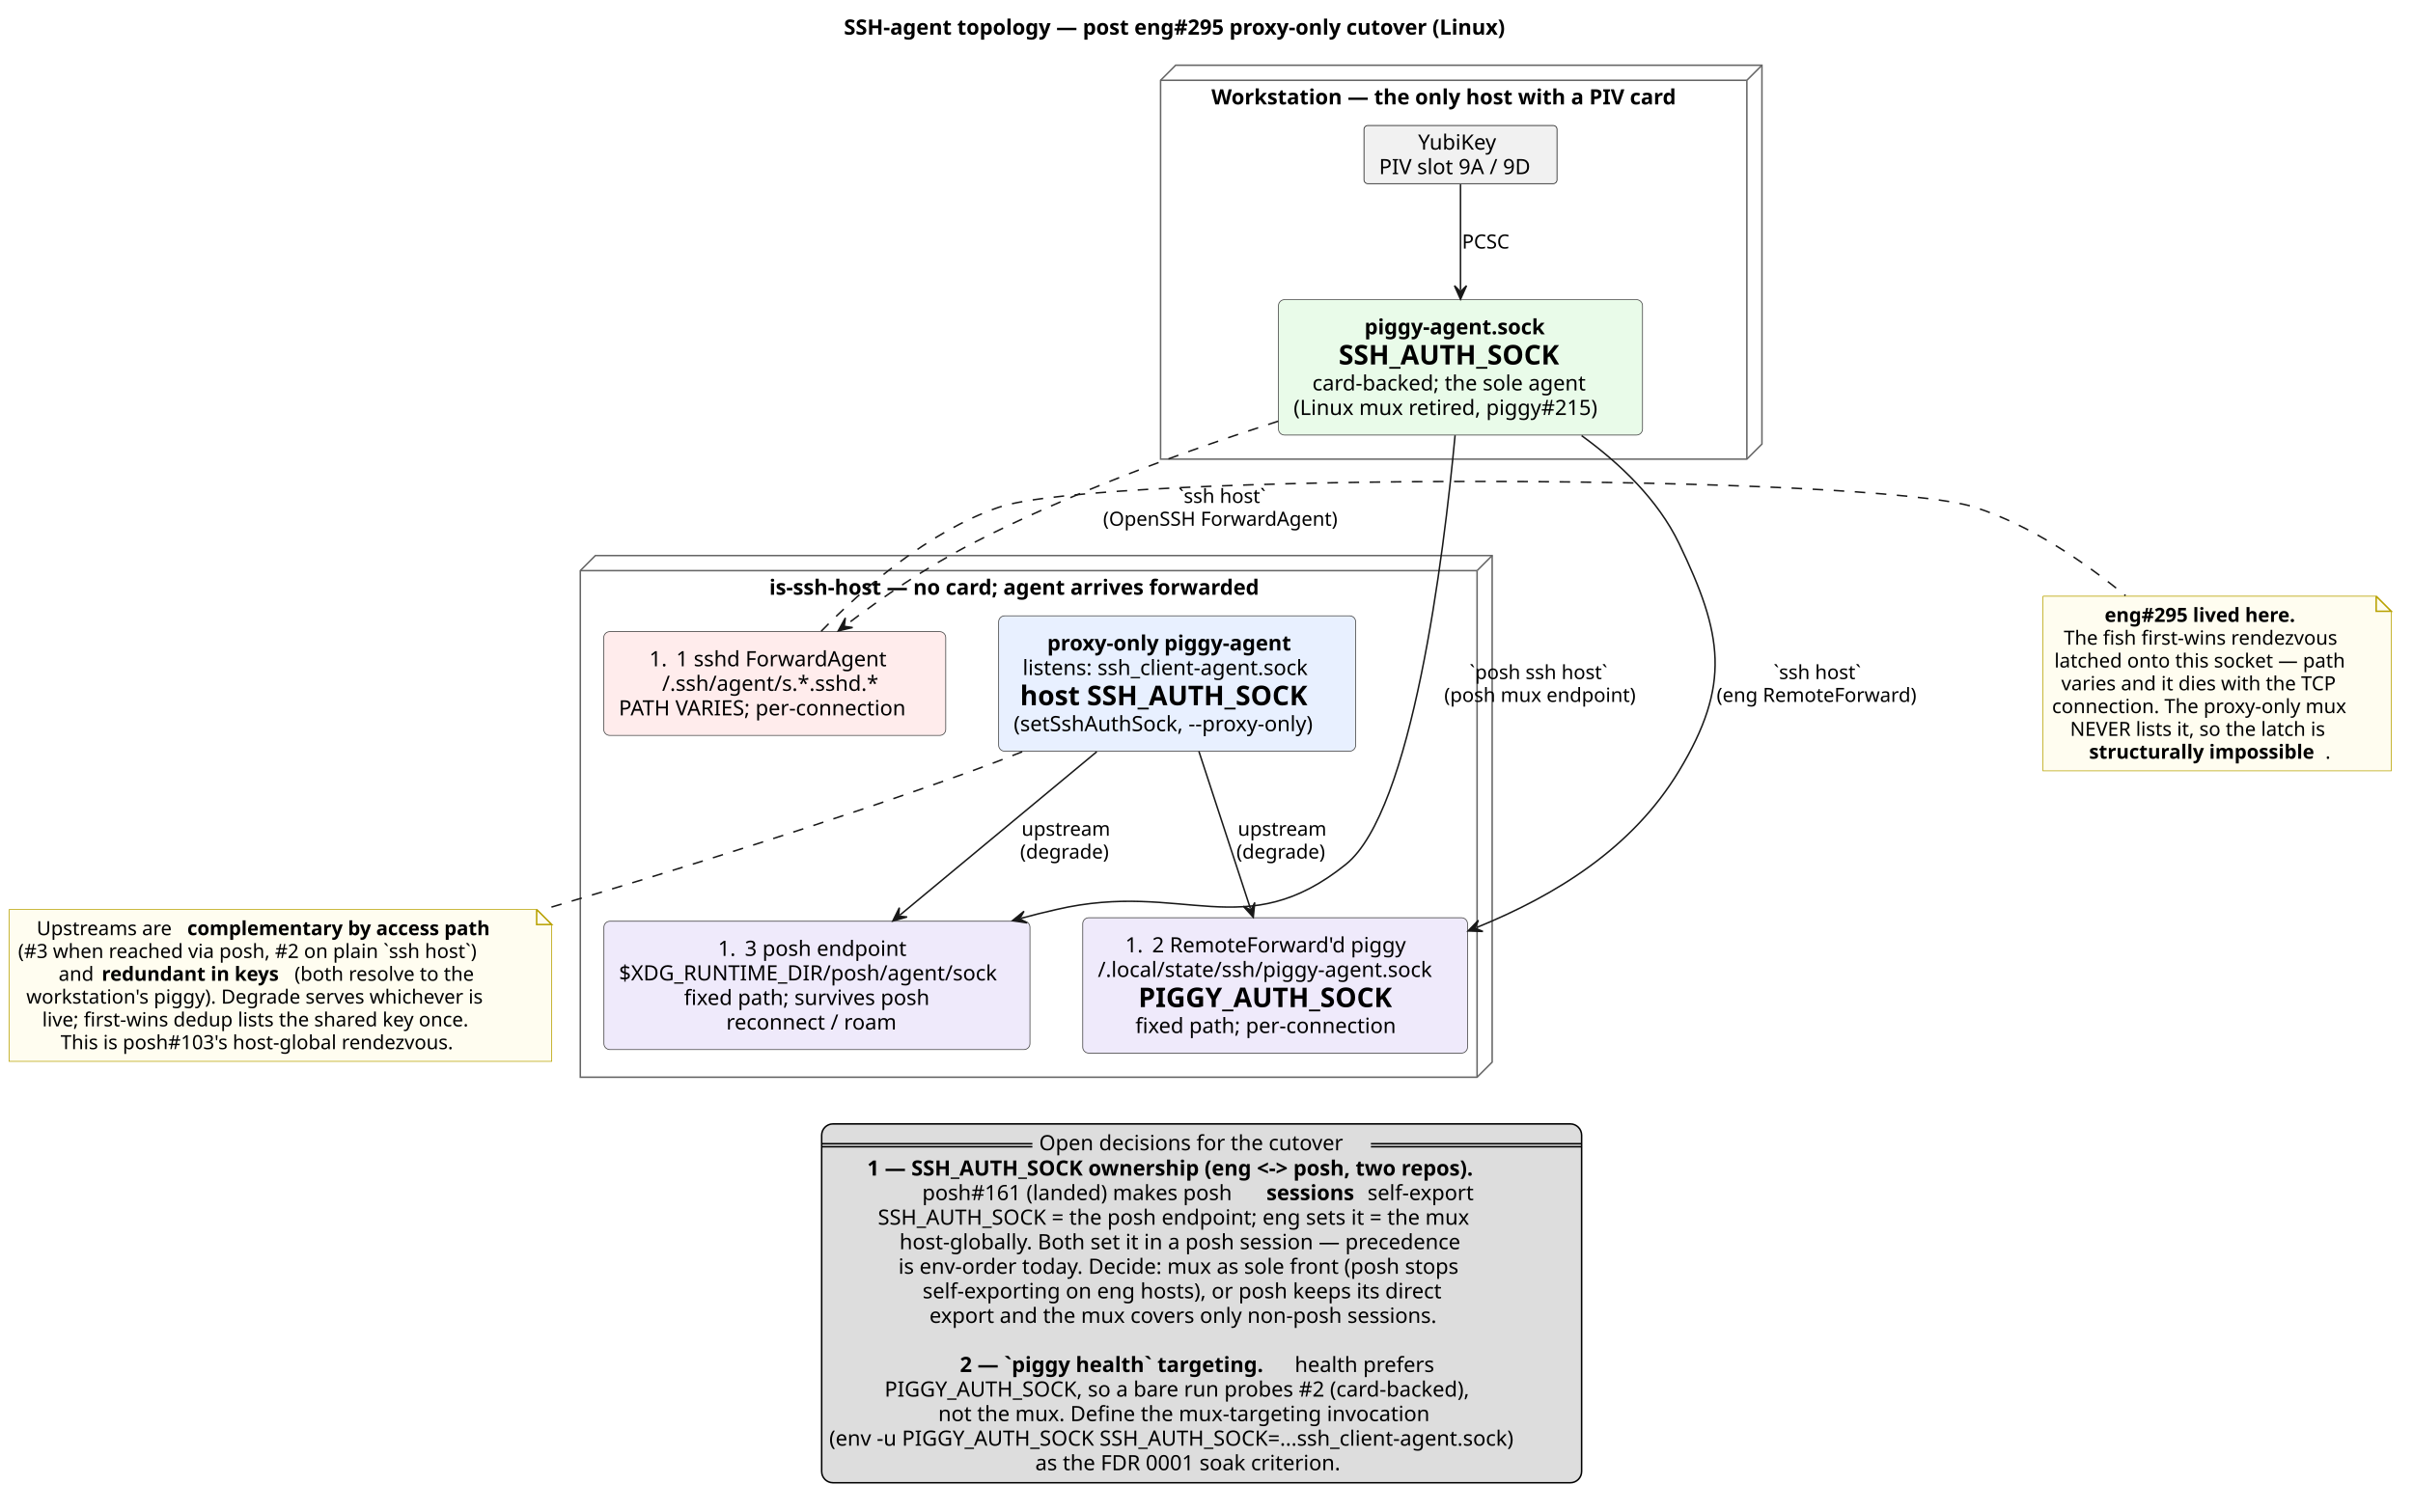
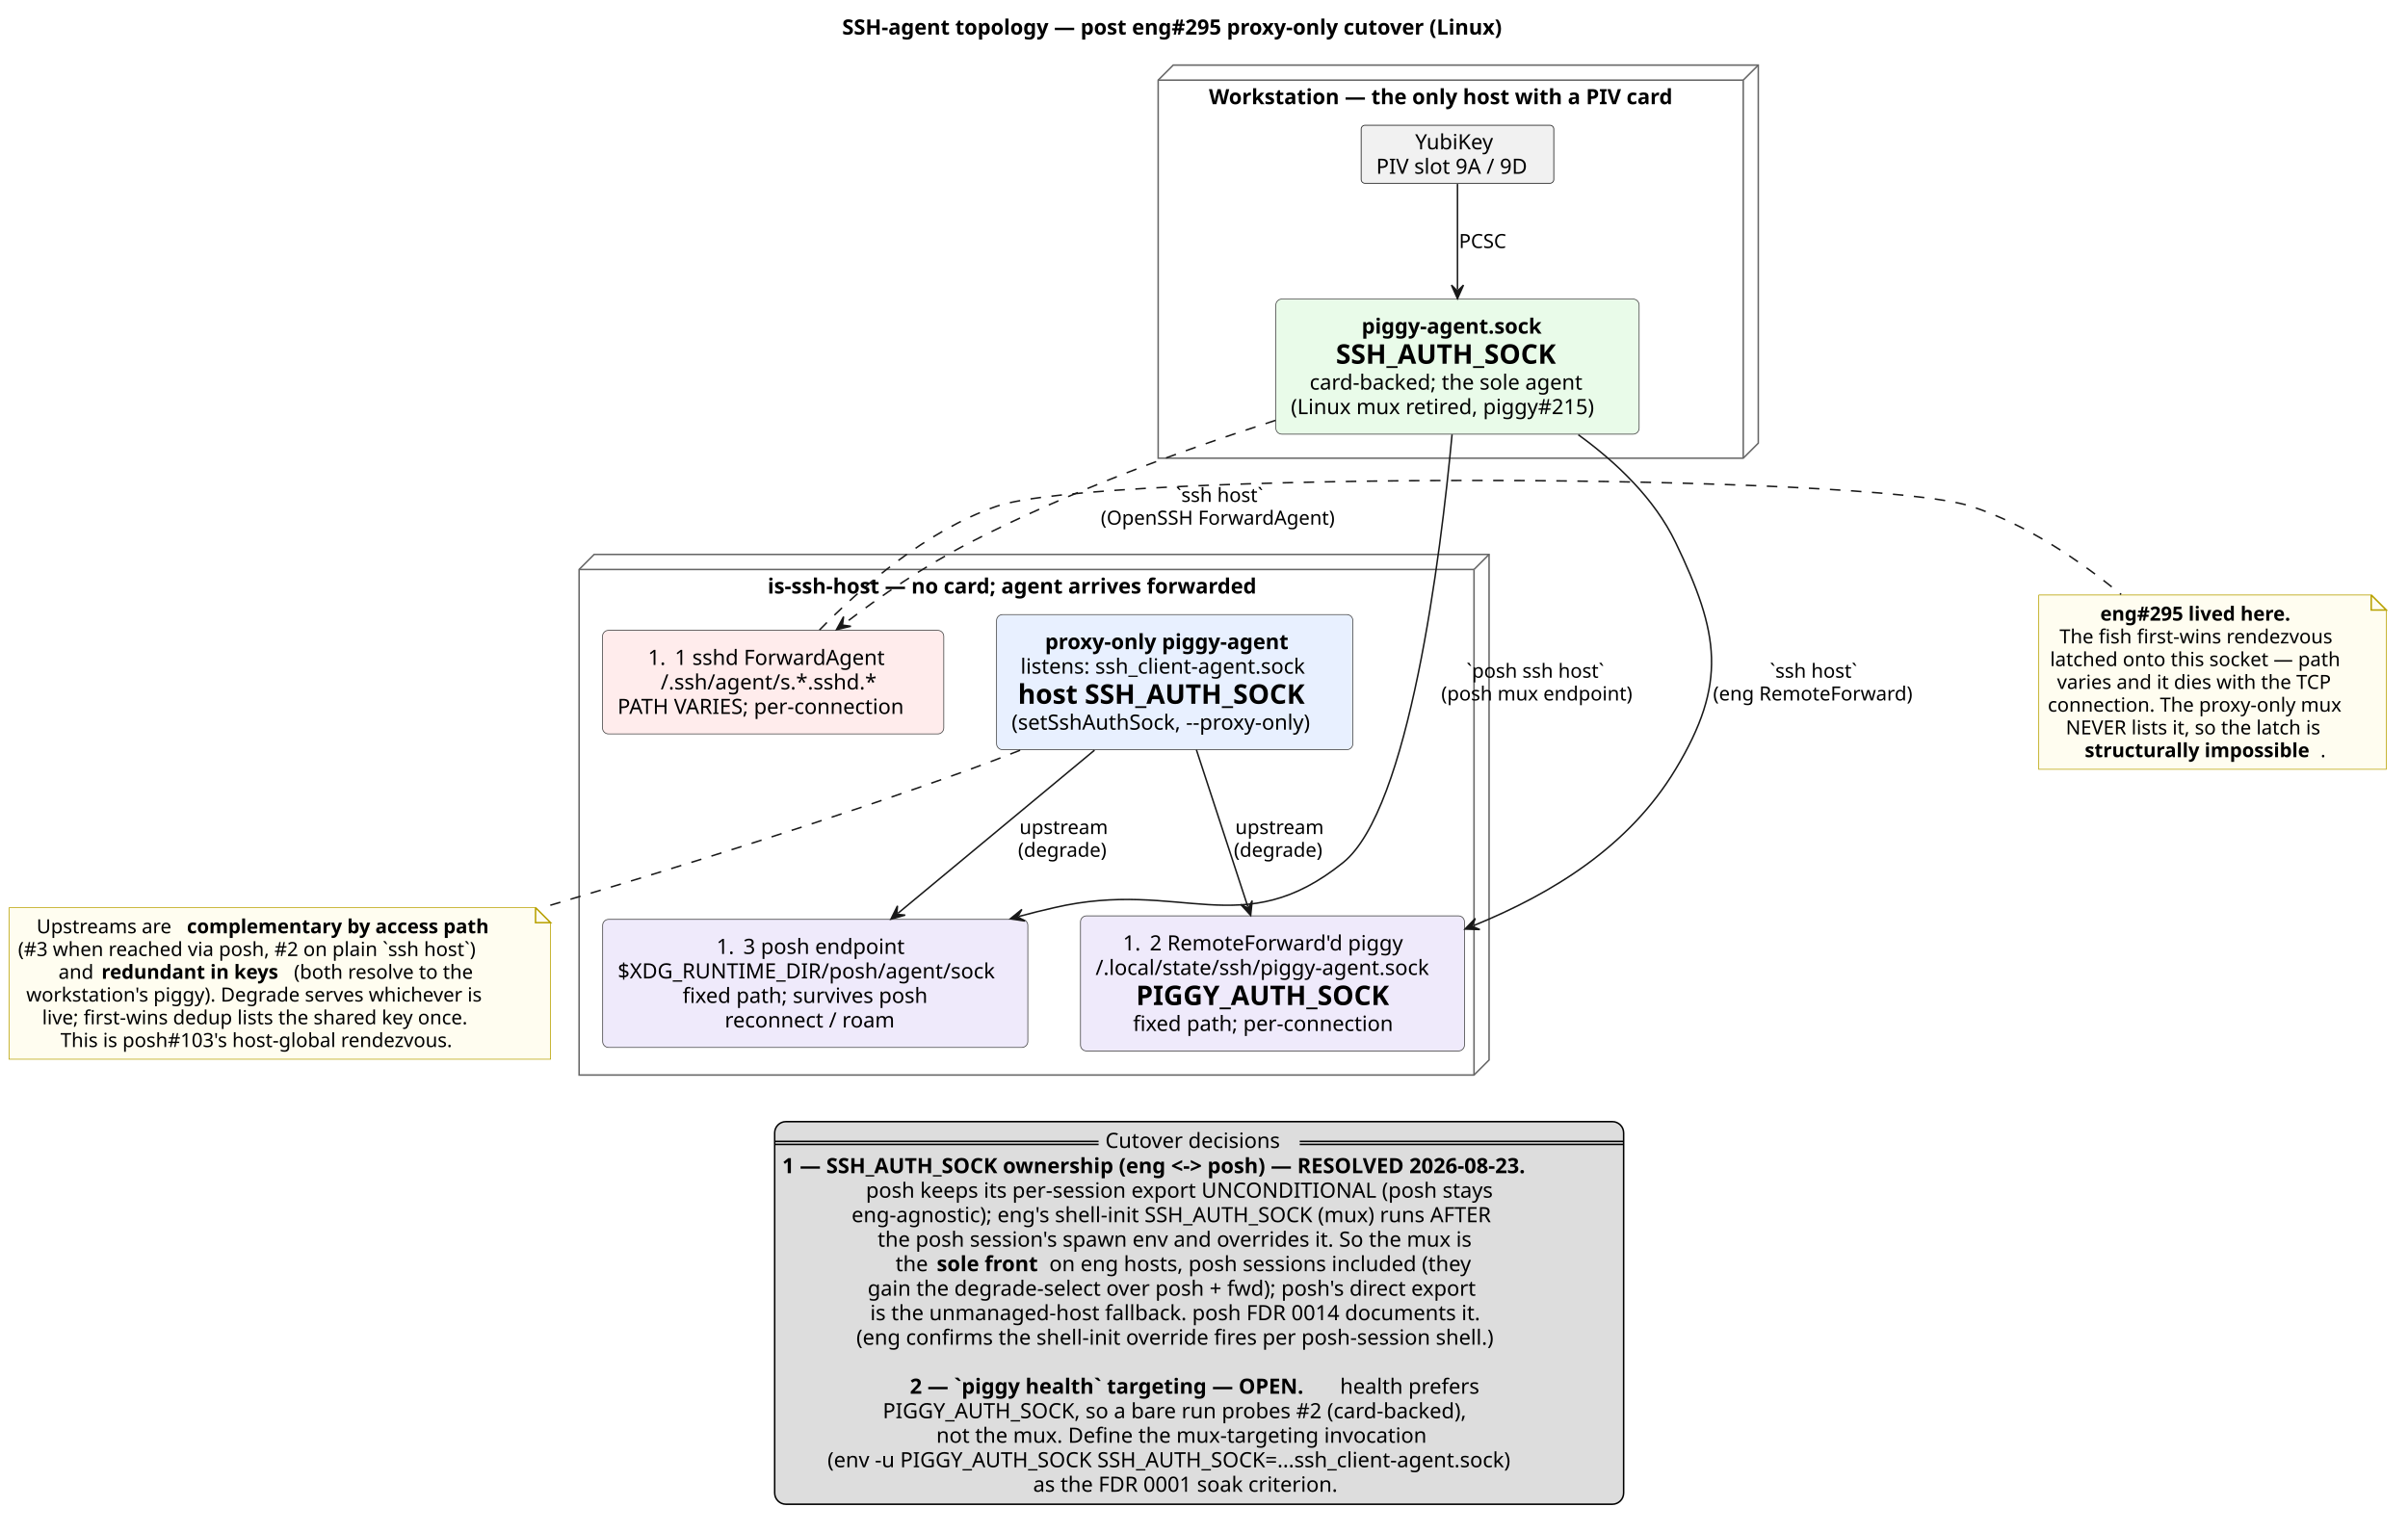
- <svg xmlns="http://www.w3.org/2000/svg" contentStyleType="text/css" data-diagram-type="DESCRIPTION" height="1003px" preserveAspectRatio="none" style="width:1601px;height:1003px;background:#FFFFFF;" version="1.1" viewBox="0 0 1601 1003" width="1601px" zoomAndPan="magnify">
+ <svg xmlns="http://www.w3.org/2000/svg" contentStyleType="text/css" data-diagram-type="DESCRIPTION" height="1019px" preserveAspectRatio="none" style="width:1601px;height:1019px;background:#FFFFFF;" version="1.1" viewBox="0 0 1601 1019" width="1601px" zoomAndPan="magnify">
  <defs />
  <g>
    <g class="title" data-source-line="8">
      <text fill="#000000" font-family="sans-serif" font-size="14" font-weight="700" lengthAdjust="spacing" textLength="474.694" x="559.931" y="22.995">SSH-agent topology — post eng#295 proxy-only cutover (Linux)</text>
    </g>
    <g class="cluster" data-qualified-name="ws" data-source-line="22" id="ent0002">
      <polygon fill="none" points="770.03,53.297,780.03,43.297,1169.03,43.297,1169.03,294.727,1159.03,304.727,770.03,304.727,770.03,53.297" style="stroke:#666666;stroke-width:1;" />
      <line style="stroke:#666666;stroke-width:1;" x1="1159.03" x2="1169.03" y1="53.297" y2="43.297" />
      <line style="stroke:#666666;stroke-width:1;" x1="770.03" x2="1159.03" y1="53.297" y2="53.297" />
      <line style="stroke:#666666;stroke-width:1;" x1="1159.03" x2="1159.03" y1="53.297" y2="304.727" />
      <text fill="#000000" font-family="sans-serif" font-size="14" font-weight="700" lengthAdjust="spacing" textLength="323.524" x="803.768" y="69.292">Workstation — the only host with a PIV card</text>
    </g>
    <g class="cluster" data-qualified-name="host" data-source-line="28" id="ent0006">
      <polygon fill="none" points="385.03,378.727,395.03,368.727,990.03,368.727,990.03,704.937,980.03,714.937,385.03,714.937,385.03,378.727" style="stroke:#666666;stroke-width:1;" />
      <line style="stroke:#666666;stroke-width:1;" x1="980.03" x2="990.03" y1="378.727" y2="368.727" />
      <line style="stroke:#666666;stroke-width:1;" x1="385.03" x2="980.03" y1="378.727" y2="378.727" />
      <line style="stroke:#666666;stroke-width:1;" x1="980.03" x2="980.03" y1="378.727" y2="714.937" />
      <text fill="#000000" font-family="sans-serif" font-size="14" font-weight="700" lengthAdjust="spacing" textLength="346.281" x="510.389" y="394.722">is-ssh-host — no card; agent arrives forwarded</text>
    </g>
    <g class="entity" data-qualified-name="ws.yk" data-source-line="23" id="ent0003">
      <rect fill="#F1F1F1" height="38.594" rx="2.5" ry="2.5" style="stroke:#181818;stroke-width:0.5;" width="128.076" x="904.99" y="83.297" />
      <text fill="#000000" font-family="sans-serif" font-size="14" lengthAdjust="spacing" textLength="56.28" x="940.888" y="99.292">YubiKey</text>
      <text fill="#000000" font-family="sans-serif" font-size="14" lengthAdjust="spacing" textLength="108.076" x="914.99" y="115.589">PIV slot 9A / 9D</text>
    </g>
    <g class="entity" data-qualified-name="ws.pa" data-source-line="24" id="ent0004">
      <rect fill="#E9FBE9" height="89.844" rx="4" ry="4" style="stroke:#444444;stroke-width:0.5;" width="241.532" x="848.26" y="198.887" />
      <text fill="#000000" font-family="sans-serif" font-size="14" font-weight="700" lengthAdjust="spacing" textLength="127.442" x="905.305" y="221.882">piggy-agent.sock</text>
      <text fill="#000000" font-family="sans-serif" font-size="18" font-weight="700" lengthAdjust="spacing" textLength="161.684" x="888.184" y="241.892">SSH_AUTH_SOCK</text>
      <text fill="#000000" font-family="sans-serif" font-size="14" lengthAdjust="spacing" textLength="196.588" x="870.732" y="259.132">card-backed; the sole agent</text>
      <text fill="#000000" font-family="sans-serif" font-size="14" lengthAdjust="spacing" textLength="221.532" x="858.26" y="275.429">(Linux mux retired, piggy#215)</text>
    </g>
    <g class="entity" data-qualified-name="host.mux" data-source-line="29" id="ent0007">
      <rect fill="#E8F0FF" height="89.844" rx="4" ry="4" style="stroke:#444444;stroke-width:0.5;" width="236.891" x="662.58" y="408.727" />
      <text fill="#000000" font-family="sans-serif" font-size="14" font-weight="700" lengthAdjust="spacing" textLength="172.409" x="694.821" y="431.722">proxy-only piggy-agent</text>
      <text fill="#000000" font-family="sans-serif" font-size="14" lengthAdjust="spacing" textLength="205.03" x="678.51" y="448.019">listens: ssh_client-agent.sock</text>
      <text fill="#000000" font-family="sans-serif" font-size="18" font-weight="700" lengthAdjust="spacing" textLength="208.512" x="676.769" y="468.029">host SSH_AUTH_SOCK</text>
      <text fill="#000000" font-family="sans-serif" font-size="14" lengthAdjust="spacing" textLength="216.891" x="672.58" y="485.269">(setSshAuthSock, --proxy-only)</text>
    </g>
    <g class="entity" data-qualified-name="host.posh" data-source-line="31" id="ent0008">
      <rect fill="#EFEAFB" height="85.188" rx="4" ry="4" style="stroke:#444444;stroke-width:0.5;" width="282.691" x="400.68" y="611.417" />
      <text fill="#000000" font-family="sans-serif" font-size="14" lengthAdjust="spacing" textLength="13.357" x="476.37" y="634.412">1.</text>
      <text fill="#000000" font-family="sans-serif" font-size="14" lengthAdjust="spacing" textLength="113.504" x="494.178" y="634.412">3 posh endpoint</text>
      <text fill="#000000" font-family="sans-serif" font-size="14" lengthAdjust="spacing" textLength="262.691" x="410.68" y="650.709">$XDG_RUNTIME_DIR/posh/agent/sock</text>
      <text fill="#000000" font-family="sans-serif" font-size="14" lengthAdjust="spacing" textLength="176.408" x="453.822" y="667.006">fixed path; survives posh</text>
      <text fill="#000000" font-family="sans-serif" font-size="14" lengthAdjust="spacing" textLength="120.333" x="481.859" y="683.303">reconnect / roam</text>
    </g>
    <g class="entity" data-qualified-name="host.fwd" data-source-line="32" id="ent0009">
      <rect fill="#EFEAFB" height="89.844" rx="4" ry="4" style="stroke:#444444;stroke-width:0.5;" width="255.307" x="718.38" y="609.097" />
      <text fill="#000000" font-family="sans-serif" font-size="14" lengthAdjust="spacing" textLength="13.357" x="746.594" y="632.092">1.</text>
      <text fill="#000000" font-family="sans-serif" font-size="14" lengthAdjust="spacing" textLength="181.07" x="764.402" y="632.092">2 RemoteForward'd piggy</text>
      <text fill="#000000" font-family="sans-serif" font-size="14" lengthAdjust="spacing" textLength="235.307" x="728.38" y="648.389">/.local/state/ssh/piggy-agent.sock</text>
      <text fill="#000000" font-family="sans-serif" font-size="18" font-weight="700" lengthAdjust="spacing" textLength="181.477" x="755.295" y="668.399">PIGGY_AUTH_SOCK</text>
      <text fill="#000000" font-family="sans-serif" font-size="14" lengthAdjust="spacing" textLength="185.493" x="753.287" y="685.639">fixed path; per-connection</text>
    </g>
    <g class="entity" data-qualified-name="host.sshd" data-source-line="33" id="ent0010">
      <rect fill="#FFECEC" height="68.891" rx="4" ry="4" style="stroke:#444444;stroke-width:0.5;" width="226.903" x="400.58" y="419.207" />
      <text fill="#000000" font-family="sans-serif" font-size="14" lengthAdjust="spacing" textLength="13.357" x="430.808" y="442.202">1.</text>
      <text fill="#000000" font-family="sans-serif" font-size="14" lengthAdjust="spacing" textLength="148.641" x="448.615" y="442.202">1 sshd ForwardAgent</text>
      <text fill="#000000" font-family="sans-serif" font-size="14" lengthAdjust="spacing" textLength="149.495" x="439.284" y="458.499">/.ssh/agent/s.*.sshd.*</text>
      <text fill="#000000" font-family="sans-serif" font-size="14" lengthAdjust="spacing" textLength="206.903" x="410.58" y="474.796">PATH VARIES; per-connection</text>
    </g>
    <g class="entity" data-qualified-name="GMN16" data-source-line="45" id="ent0017">
      <path d="M1355.5,395.687 L1355.5,511.617 L1586.557,511.617 L1586.557,405.687 L1576.557,395.687 L1355.5,395.687" fill="#FFFDF0" style="stroke:#B8A100;stroke-width:0.5;" />
      <path d="M1576.557,395.687 L1576.557,405.687 L1586.557,405.687 L1576.557,395.687" fill="#FFFDF0" style="stroke:#B8A100;stroke-width:1;" />
      <text fill="#000000" font-family="sans-serif" font-size="13" font-weight="700" lengthAdjust="spacing" textLength="140.245" x="1396.406" y="412.754">eng#295 lived here.</text>
      <text fill="#000000" font-family="sans-serif" font-size="13" lengthAdjust="spacing" textLength="194.441" x="1369.308" y="427.887">The fish first-wins rendezvous</text>
      <text fill="#000000" font-family="sans-serif" font-size="13" lengthAdjust="spacing" textLength="206.991" x="1363.033" y="443.019">latched onto this socket — path</text>
      <text fill="#000000" font-family="sans-serif" font-size="13" lengthAdjust="spacing" textLength="197.755" x="1367.651" y="458.152">varies and it dies with the TCP</text>
      <text fill="#000000" font-family="sans-serif" font-size="13" lengthAdjust="spacing" textLength="210.057" x="1361.5" y="473.285">connection. The proxy-only mux</text>
      <text fill="#000000" font-family="sans-serif" font-size="13" lengthAdjust="spacing" textLength="186.088" x="1373.484" y="488.418">NEVER lists it, so the latch is</text>
      <text fill="#000000" font-family="sans-serif" font-size="13" font-weight="700" lengthAdjust="spacing" textLength="156.736" x="1386.094" y="503.551">structurally impossible</text>
      <text fill="#000000" font-family="sans-serif" font-size="13" lengthAdjust="spacing" textLength="4.132" x="1542.83" y="503.551">.</text>
    </g>
    <g class="entity" data-qualified-name="GMN19" data-source-line="55" id="ent0020">
      <path d="M6,603.617 L6,704.414 L366.06,704.414 L366.06,613.617 L356.06,603.617 L6,603.617" fill="#FFFDF0" style="stroke:#B8A100;stroke-width:0.5;" />
      <path d="M356.06,603.617 L356.06,613.617 L366.06,613.617 L356.06,603.617" fill="#FFFDF0" style="stroke:#B8A100;stroke-width:1;" />
      <text fill="#000000" font-family="sans-serif" font-size="13" lengthAdjust="spacing" textLength="95.824" x="24.308" y="620.684">Upstreams are</text>
      <text fill="#000000" font-family="sans-serif" font-size="13" font-weight="700" lengthAdjust="spacing" textLength="214.487" x="124.265" y="620.684">complementary by access path</text>
      <text fill="#000000" font-family="sans-serif" font-size="13" lengthAdjust="spacing" textLength="339.06" x="12" y="635.817">(#3 when reached via posh, #2 on plain `ssh host`)</text>
      <text fill="#000000" font-family="sans-serif" font-size="13" lengthAdjust="spacing" textLength="24.457" x="38.87" y="650.949">and</text>
      <text fill="#000000" font-family="sans-serif" font-size="13" font-weight="700" lengthAdjust="spacing" textLength="123.83" x="67.46" y="650.949">redundant in keys</text>
      <text fill="#000000" font-family="sans-serif" font-size="13" lengthAdjust="spacing" textLength="128.769" x="195.422" y="650.949">(both resolve to the</text>
      <text fill="#000000" font-family="sans-serif" font-size="13" lengthAdjust="spacing" textLength="328.161" x="17.45" y="666.082">workstation's piggy). Degrade serves whichever is</text>
      <text fill="#000000" font-family="sans-serif" font-size="13" lengthAdjust="spacing" textLength="307.03" x="28.015" y="681.215">live; first-wins dedup lists the shared key once.</text>
      <text fill="#000000" font-family="sans-serif" font-size="13" lengthAdjust="spacing" textLength="282.598" x="40.231" y="696.348">This is posh#103's host-global rendezvous.</text>
    </g>
    <g class="link" data-entity-1="ent0003" data-entity-2="ent0004" data-link-type="dependency" data-source-line="25" id="lnk5">
      <path d="M969.03,122.367 C969.03,141.807 969.03,166.897 969.03,192.607" fill="none" id="yk-to-pa" style="stroke:#181818;stroke-width:1;" />
      <polygon fill="#181818" points="969.03,198.607,973.03,189.607,969.03,193.607,965.03,189.607,969.03,198.607" style="stroke:#181818;stroke-width:1;" />
      <text fill="#000000" font-family="sans-serif" font-size="13" lengthAdjust="spacing" textLength="34.246" x="970.03" y="164.954">PCSC</text>
    </g>
    <g class="link" data-entity-1="ent0007" data-entity-2="ent0008" data-link-type="dependency" data-source-line="35" id="lnk11">
      <path d="M727.69,498.917 C687.24,532.487 636.647,574.485 596.967,607.424" fill="none" id="mux-to-posh" style="stroke:#181818;stroke-width:1;" />
      <polygon fill="#181818" points="592.35,611.257,601.83,608.586,596.197,608.063,596.72,602.431,592.35,611.257" style="stroke:#181818;stroke-width:1;" />
      <text fill="#000000" font-family="sans-serif" font-size="13" lengthAdjust="spacing" textLength="62.334" x="677.776" y="554.684">upstream</text>
      <text fill="#000000" font-family="sans-serif" font-size="13" lengthAdjust="spacing" textLength="64.207" x="676.84" y="569.817">(degrade)</text>
    </g>
    <g class="link" data-entity-1="ent0007" data-entity-2="ent0009" data-link-type="dependency" data-source-line="36" id="lnk12">
      <path d="M795.46,498.677 C806.19,531.437 818.912,570.255 829.662,603.075" fill="none" id="mux-to-fwd" style="stroke:#181818;stroke-width:1;" />
      <polygon fill="#181818" points="831.53,608.777,832.53,598.979,829.974,604.025,824.927,601.469,831.53,608.777" style="stroke:#181818;stroke-width:1;" />
      <text fill="#000000" font-family="sans-serif" font-size="13" lengthAdjust="spacing" textLength="62.334" x="821.286" y="554.684">upstream</text>
      <text fill="#000000" font-family="sans-serif" font-size="13" lengthAdjust="spacing" textLength="64.207" x="820.35" y="569.817">(degrade)</text>
    </g>
    <g class="link" data-entity-1="ent0004" data-entity-2="ent0008" data-link-type="dependency" data-source-line="40" id="lnk13">
      <path d="M965.43,288.937 C957.79,370.147 936.94,538.237 893.03,573.617 C825.78,627.807 785.16,584.087 701.03,603.617 C691.46,605.837 687.411,606.779 677.551,609.449" fill="none" id="pa-to-posh" style="stroke:#181818;stroke-width:1;" />
      <polygon fill="#181818" points="671.76,611.017,681.493,612.525,676.586,609.71,679.402,604.803,671.76,611.017" style="stroke:#181818;stroke-width:1;" />
      <text fill="#000000" font-family="sans-serif" font-size="13" lengthAdjust="spacing" textLength="102.331" x="974.997" y="450.714">`posh ssh host`</text>
      <text fill="#000000" font-family="sans-serif" font-size="13" lengthAdjust="spacing" textLength="135.865" x="958.23" y="465.847">(posh mux endpoint)</text>
    </g>
    <g class="link" data-entity-1="ent0004" data-entity-2="ent0009" data-link-type="dependency" data-source-line="41" id="lnk14">
      <path d="M1049.38,289.127 C1074.88,307.637 1100.06,331.687 1114.03,360.727 C1143.09,421.167 1148.66,454.187 1114.03,511.617 C1083.2,562.747 1032.578,594.076 979.598,615.626" fill="none" id="pa-to-fwd" style="stroke:#181818;stroke-width:1;" />
      <polygon fill="#181818" points="974.04,617.887,983.884,618.201,978.672,616.003,980.87,610.791,974.04,617.887" style="stroke:#181818;stroke-width:1;" />
      <text fill="#000000" font-family="sans-serif" font-size="13" lengthAdjust="spacing" textLength="66.981" x="1176.709" y="450.714">`ssh host`</text>
      <text fill="#000000" font-family="sans-serif" font-size="13" lengthAdjust="spacing" textLength="142.48" x="1138.96" y="465.847">(eng RemoteForward)</text>
    </g>
    <g class="link" data-entity-1="ent0004" data-entity-2="ent0010" data-link-type="dependency" data-source-line="42" id="lnk15">
      <path d="M848.08,279.547 C785.75,299.547 709.49,327.357 645.03,360.727 C613.57,377.017 585.727,396.246 560.917,415.106" fill="none" id="pa-to-sshd" style="stroke:#181818;stroke-width:1;stroke-dasharray:7,7;" />
      <polygon fill="#181818" points="556.14,418.737,565.726,416.475,560.12,415.711,560.884,410.106,556.14,418.737" style="stroke:#181818;stroke-width:1;" />
      <text fill="#000000" font-family="sans-serif" font-size="13" lengthAdjust="spacing" textLength="66.981" x="781.754" y="333.794">`ssh host`</text>
      <text fill="#000000" font-family="sans-serif" font-size="13" lengthAdjust="spacing" textLength="166.727" x="731.88" y="348.927">(OpenSSH ForwardAgent)</text>
    </g>
    <g class="link" data-entity-1="ent0010" data-entity-2="ent0017" data-link-type="association" data-source-line="45" id="lnk18">
      <path d="M544.85,418.967 C572.46,390.717 615.71,352.947 662.53,336.727 C730.56,313.157 1242.07,314.437 1310.53,336.727 C1347.08,348.627 1382.24,372.347 1410.28,395.327" fill="none" id="sshd-GMN16" style="stroke:#181818;stroke-width:1;stroke-dasharray:7,7;" />
    </g>
    <g class="link" data-entity-1="ent0007" data-entity-2="ent0020" data-link-type="association" data-source-line="55" id="lnk21">
      <path d="M678.23,498.957 C667.08,503.387 655.86,507.687 645.03,511.617 C552.63,545.107 448,577.737 362,603.197" fill="none" id="mux-GMN19" style="stroke:#181818;stroke-width:1;stroke-dasharray:7,7;" />
    </g>
    <g class="legend" data-source-line="63">
-       <rect fill="#DDDDDD" height="238.156" rx="7.5" ry="7.5" style="stroke:#000000;stroke-width:1;" width="504.225" x="545.166" y="745.937" />
-       <line style="stroke:#000000;stroke-width:1;" x1="545.166" x2="684.977" y1="759.085" y2="759.085" />
-       <line style="stroke:#000000;stroke-width:1;" x1="545.166" x2="684.977" y1="761.085" y2="761.085" />
-       <text fill="#000000" font-family="sans-serif" font-size="14" lengthAdjust="spacing" textLength="215.701" x="689.428" y="763.432">Open decisions for the cutover</text>
-       <line style="stroke:#000000;stroke-width:1;" x1="909.579" x2="1049.391" y1="759.085" y2="759.085" />
-       <line style="stroke:#000000;stroke-width:1;" x1="909.579" x2="1049.391" y1="761.085" y2="761.085" />
-       <text fill="#000000" font-family="sans-serif" font-size="14" font-weight="700" lengthAdjust="spacing" textLength="443.851" x="575.353" y="780.229">1 — SSH_AUTH_SOCK ownership (eng &lt;-&gt; posh, two repos).</text>
-       <text fill="#000000" font-family="sans-serif" font-size="14" lengthAdjust="spacing" textLength="223.925" x="611.871" y="796.526">posh#161 (landed) makes posh</text>
-       <text fill="#000000" font-family="sans-serif" font-size="14" font-weight="700" lengthAdjust="spacing" textLength="62.617" x="840.246" y="796.526">sessions</text>
-       <text fill="#000000" font-family="sans-serif" font-size="14" lengthAdjust="spacing" textLength="75.373" x="907.313" y="796.526">self-export</text>
-       <text fill="#000000" font-family="sans-serif" font-size="14" lengthAdjust="spacing" textLength="429.632" x="582.462" y="812.823">SSH_AUTH_SOCK = the posh endpoint; eng sets it = the mux</text>
-       <text fill="#000000" font-family="sans-serif" font-size="14" lengthAdjust="spacing" textLength="400.989" x="596.784" y="829.12">host-globally. Both set it in a posh session — precedence</text>
-       <text fill="#000000" font-family="sans-serif" font-size="14" lengthAdjust="spacing" textLength="402.343" x="596.107" y="845.416">is env-order today. Decide: mux as sole front (posh stops</text>
-       <text fill="#000000" font-family="sans-serif" font-size="14" lengthAdjust="spacing" textLength="370.323" x="612.117" y="861.713">self-exporting on eng hosts), or posh keeps its direct</text>
-       <text fill="#000000" font-family="sans-serif" font-size="14" lengthAdjust="spacing" textLength="361.231" x="616.663" y="878.01">export and the mux covers only non-posh sessions.</text>
-       <text fill="#000000" font-family="sans-serif" font-size="14" lengthAdjust="spacing" textLength="4.45" x="795.053" y="894.307"> </text>
-       <text fill="#000000" font-family="sans-serif" font-size="14" font-weight="700" lengthAdjust="spacing" textLength="217.711" x="636.89" y="910.604">2 — `piggy health` targeting.</text>
-       <text fill="#000000" font-family="sans-serif" font-size="14" lengthAdjust="spacing" textLength="98.615" x="859.051" y="910.604">health prefers</text>
-       <text fill="#000000" font-family="sans-serif" font-size="14" lengthAdjust="spacing" textLength="420.718" x="586.919" y="926.901">PIGGY_AUTH_SOCK, so a bare run probes #2 (card-backed),</text>
-       <text fill="#000000" font-family="sans-serif" font-size="14" lengthAdjust="spacing" textLength="349.542" x="622.507" y="943.198">not the mux. Define the mux-targeting invocation</text>
-       <text fill="#000000" font-family="sans-serif" font-size="14" lengthAdjust="spacing" textLength="494.225" x="550.166" y="959.495">(env -u PIGGY_AUTH_SOCK SSH_AUTH_SOCK=...ssh_client-agent.sock)</text>
-       <text fill="#000000" font-family="sans-serif" font-size="14" lengthAdjust="spacing" textLength="220.815" x="686.871" y="975.791">as the FDR 0001 soak criterion.</text>
+       <rect fill="#DDDDDD" height="254.453" rx="7.5" ry="7.5" style="stroke:#000000;stroke-width:1;" width="564.449" x="515.054" y="745.937" />
+       <line style="stroke:#000000;stroke-width:1;" x1="515.054" x2="730.423" y1="759.085" y2="759.085" />
+       <line style="stroke:#000000;stroke-width:1;" x1="515.054" x2="730.423" y1="761.085" y2="761.085" />
+       <text fill="#000000" font-family="sans-serif" font-size="14" lengthAdjust="spacing" textLength="124.811" x="734.873" y="763.432">Cutover decisions</text>
+       <line style="stroke:#000000;stroke-width:1;" x1="864.134" x2="1079.503" y1="759.085" y2="759.085" />
+       <line style="stroke:#000000;stroke-width:1;" x1="864.134" x2="1079.503" y1="761.085" y2="761.085" />
+       <text fill="#000000" font-family="sans-serif" font-size="14" font-weight="700" lengthAdjust="spacing" textLength="554.449" x="520.054" y="780.229">1 — SSH_AUTH_SOCK ownership (eng &lt;-&gt; posh) — RESOLVED 2026-08-23.</text>
+       <text fill="#000000" font-family="sans-serif" font-size="14" lengthAdjust="spacing" textLength="443.153" x="575.702" y="796.526">posh keeps its per-session export UNCONDITIONAL (posh stays</text>
+       <text fill="#000000" font-family="sans-serif" font-size="14" lengthAdjust="spacing" textLength="462.185" x="566.186" y="812.823">eng-agnostic); eng's shell-init SSH_AUTH_SOCK (mux) runs AFTER</text>
+       <text fill="#000000" font-family="sans-serif" font-size="14" lengthAdjust="spacing" textLength="427.602" x="583.477" y="829.12">the posh session's spawn env and overrides it. So the mux is</text>
+       <text fill="#000000" font-family="sans-serif" font-size="14" lengthAdjust="spacing" textLength="22.976" x="595.386" y="845.416">the</text>
+       <text fill="#000000" font-family="sans-serif" font-size="14" font-weight="700" lengthAdjust="spacing" textLength="70.362" x="622.812" y="845.416">sole front</text>
+       <text fill="#000000" font-family="sans-serif" font-size="14" lengthAdjust="spacing" textLength="301.547" x="697.624" y="845.416">on eng hosts, posh sessions included (they</text>
+       <text fill="#000000" font-family="sans-serif" font-size="14" lengthAdjust="spacing" textLength="440.829" x="576.864" y="861.713">gain the degrade-select over posh + fwd); posh's direct export</text>
+       <text fill="#000000" font-family="sans-serif" font-size="14" lengthAdjust="spacing" textLength="437.411" x="578.573" y="878.01">is the unmanaged-host fallback. posh FDR 0014 documents it.</text>
+       <text fill="#000000" font-family="sans-serif" font-size="14" lengthAdjust="spacing" textLength="455.875" x="569.341" y="894.307">(eng confirms the shell-init override fires per posh-session shell.)</text>
+       <text fill="#000000" font-family="sans-serif" font-size="14" lengthAdjust="spacing" textLength="4.45" x="795.053" y="910.604"> </text>
+       <text fill="#000000" font-family="sans-serif" font-size="14" font-weight="700" lengthAdjust="spacing" textLength="281.579" x="604.956" y="926.901">2 — `piggy health` targeting — OPEN.</text>
+       <text fill="#000000" font-family="sans-serif" font-size="14" lengthAdjust="spacing" textLength="98.615" x="890.985" y="926.901">health prefers</text>
+       <text fill="#000000" font-family="sans-serif" font-size="14" lengthAdjust="spacing" textLength="420.718" x="586.919" y="943.198">PIGGY_AUTH_SOCK, so a bare run probes #2 (card-backed),</text>
+       <text fill="#000000" font-family="sans-serif" font-size="14" lengthAdjust="spacing" textLength="349.542" x="622.507" y="959.495">not the mux. Define the mux-targeting invocation</text>
+       <text fill="#000000" font-family="sans-serif" font-size="14" lengthAdjust="spacing" textLength="494.225" x="550.166" y="975.791">(env -u PIGGY_AUTH_SOCK SSH_AUTH_SOCK=...ssh_client-agent.sock)</text>
+       <text fill="#000000" font-family="sans-serif" font-size="14" lengthAdjust="spacing" textLength="220.815" x="686.871" y="992.088">as the FDR 0001 soak criterion.</text>
    </g>
  </g>
</svg>
